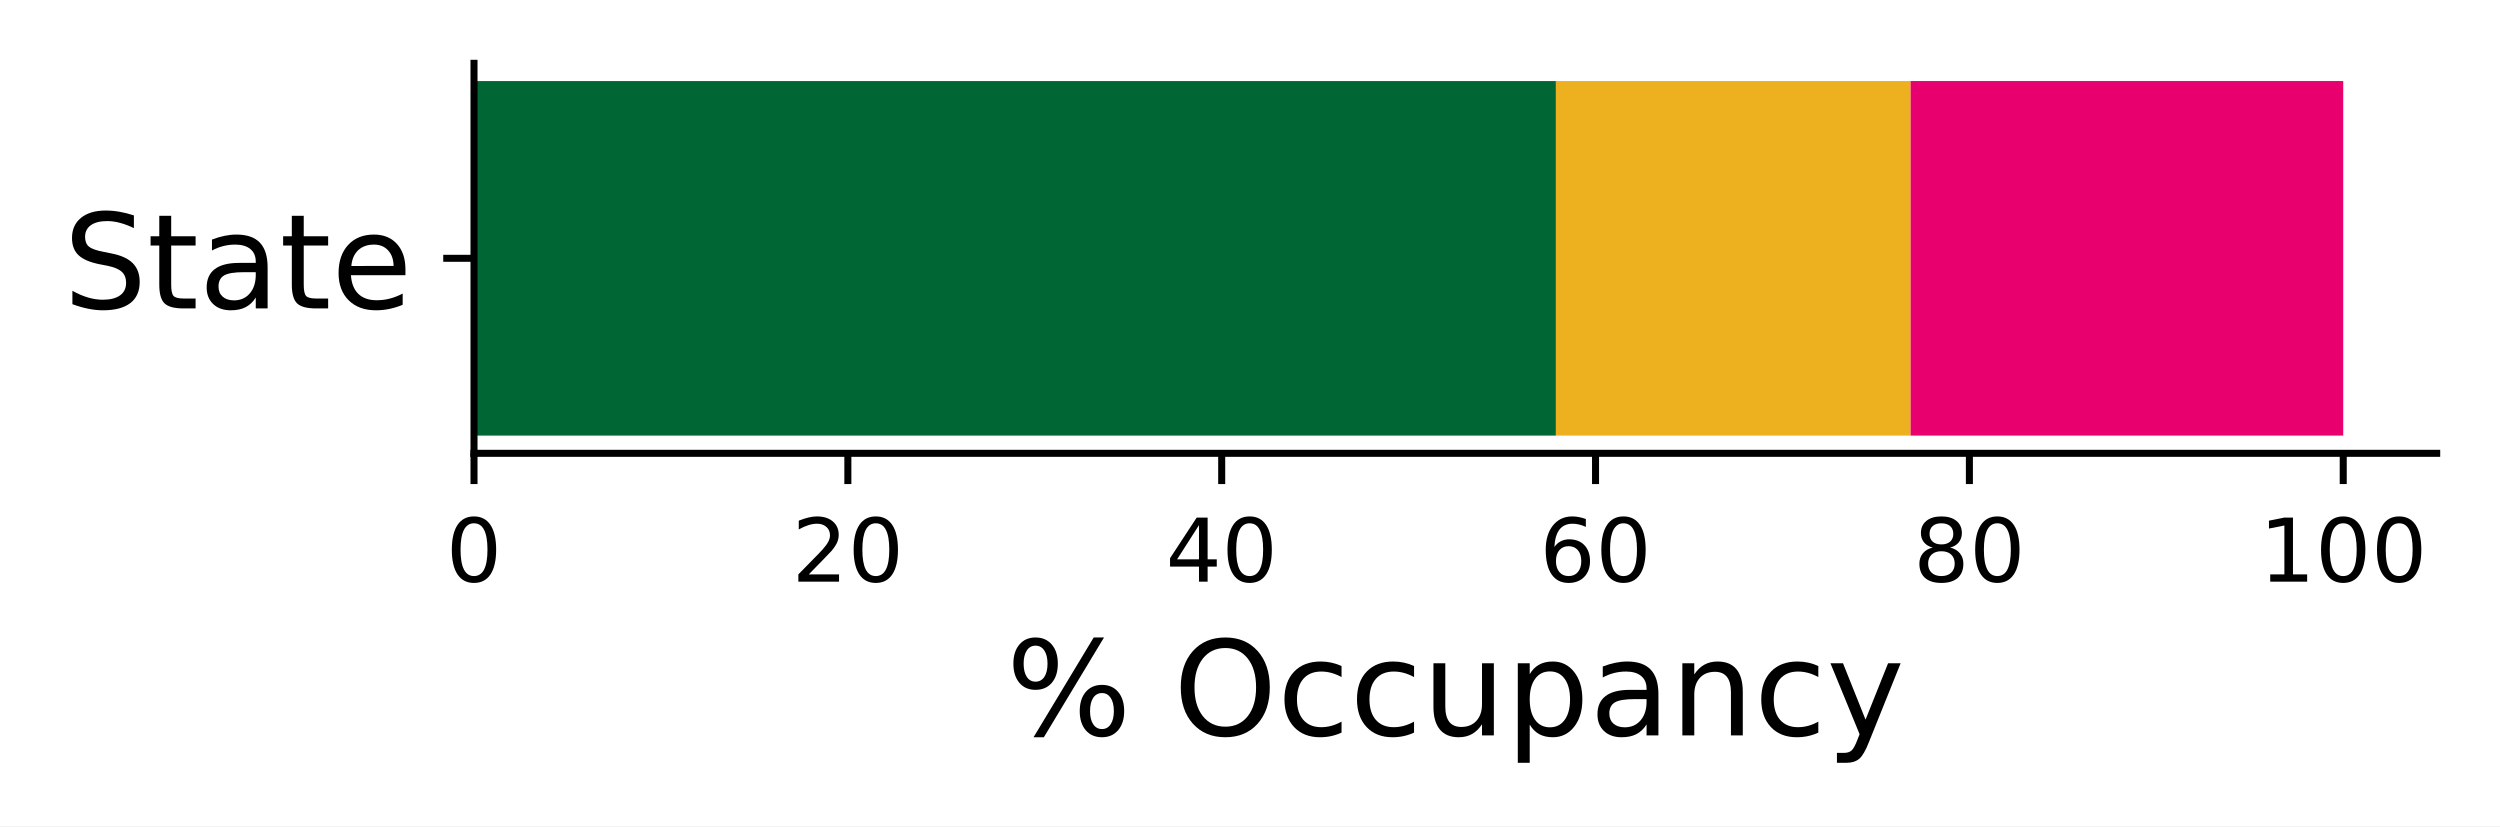
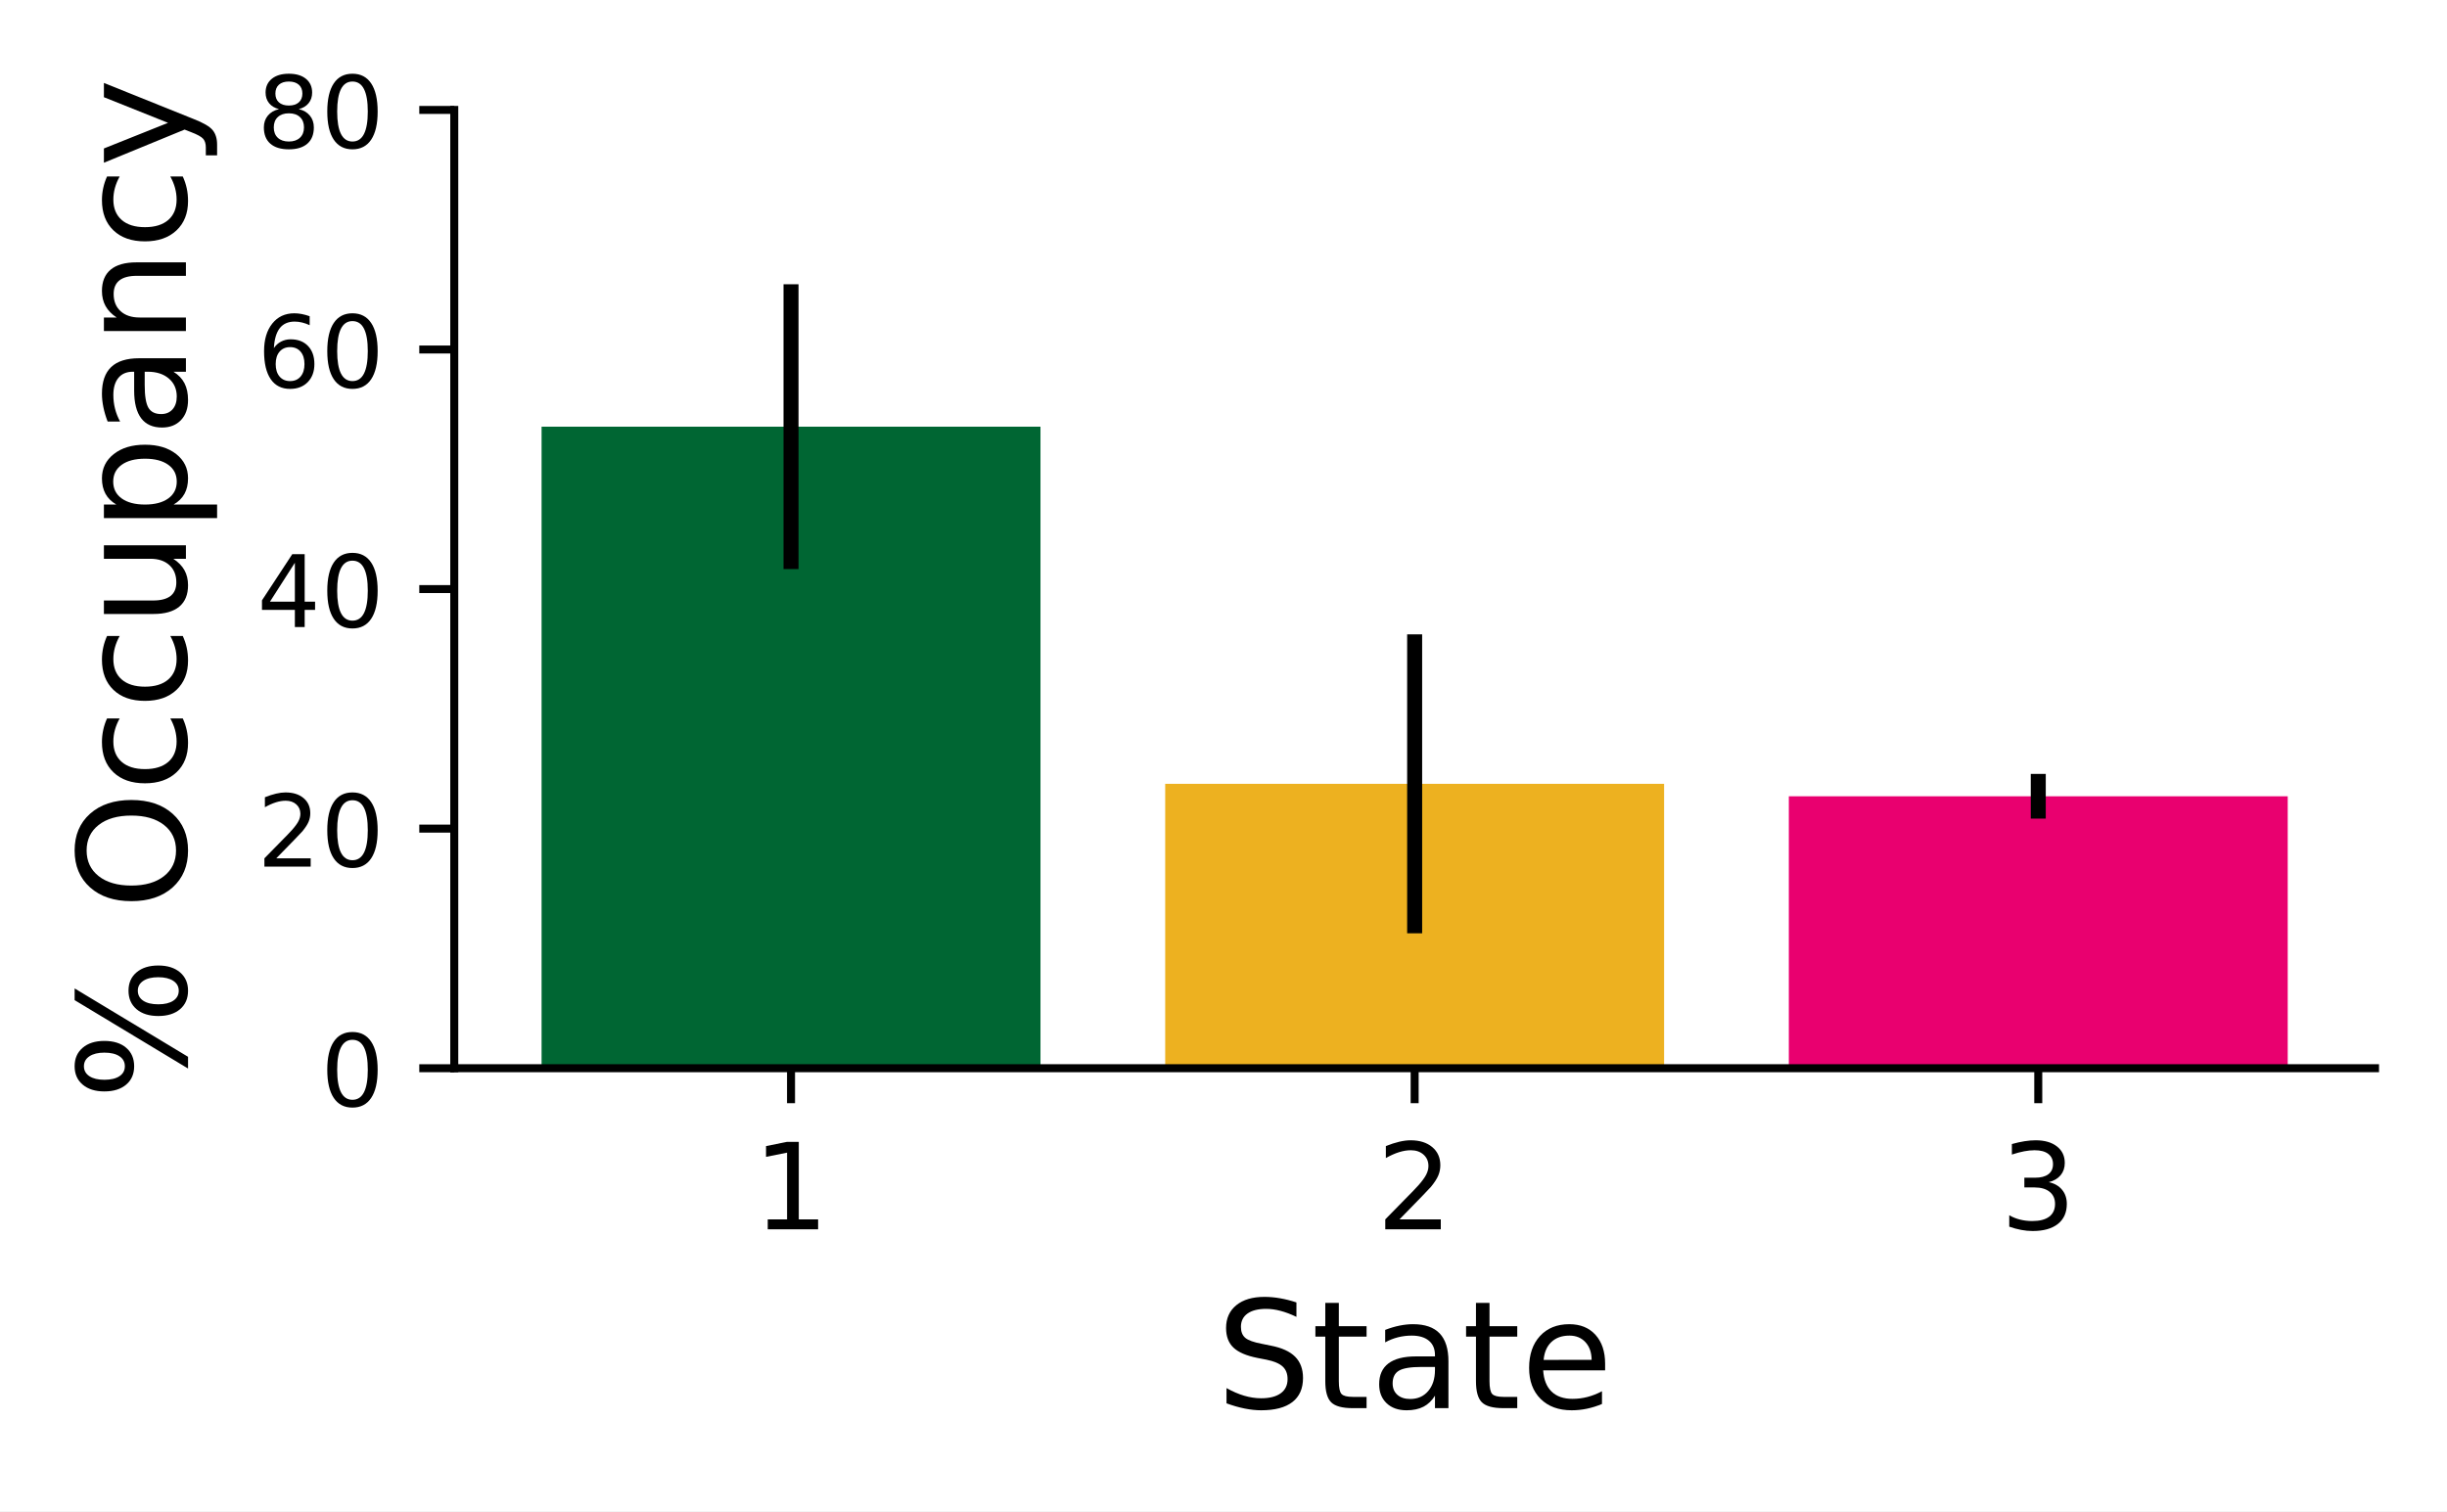
- <svg xmlns="http://www.w3.org/2000/svg" xmlns:xlink="http://www.w3.org/1999/xlink" width="284.305pt" height="93.947pt" viewBox="0 0 284.305 93.947" version="1.1">
+ <svg xmlns="http://www.w3.org/2000/svg" xmlns:xlink="http://www.w3.org/1999/xlink" width="244.783pt" height="151.205pt" viewBox="0 0 244.783 151.205" version="1.1">
  <defs>
    <style type="text/css">*{stroke-linejoin: round; stroke-linecap: butt}</style>
  </defs>
  <g id="figure_1">
    <g id="patch_1">
-       <path d="M 0 93.947  L 284.305 93.947  L 284.305 0  L 0 0  z " style="fill: #ffffff" />
+       <path d="M 0 151.205  L 244.783 151.205  L 244.783 0  L 0 0  z " style="fill: #ffffff" />
    </g>
    <g id="axes_1">
      <g id="patch_2">
-         <path d="M 53.905 51.552  L 277.105 51.552  L 277.105 7.2  L 53.905 7.2  z " style="fill: #ffffff" />
+         <path d="M 45.442 106.874  L 237.583 106.874  L 237.583 10.999  L 45.442 10.999  z " style="fill: #ffffff" />
      </g>
      <g id="patch_3">
-         <path d="M 53.905 49.536  L 176.941 49.536  L 176.941 9.216  L 53.905 9.216  z " clip-path="url(#pa9bc44294e)" style="fill: #006633" />
+         <path d="M 54.176 106.874  L 104.083 106.874  L 104.083 42.687  L 54.176 42.687  z " clip-path="url(#pb704e54bcd)" style="fill: #006633" />
      </g>
      <g id="patch_4">
-         <path d="M 176.941 49.536  L 217.277 49.536  L 217.277 9.216  L 176.941 9.216  z " clip-path="url(#pa9bc44294e)" style="fill: #edb120" />
+         <path d="M 116.559 106.874  L 166.466 106.874  L 166.466 78.424  L 116.559 78.424  z " clip-path="url(#pb704e54bcd)" style="fill: #edb120" />
      </g>
      <g id="patch_5">
-         <path d="M 217.277 49.536  L 266.477 49.536  L 266.477 9.216  L 217.277 9.216  z " clip-path="url(#pa9bc44294e)" style="fill: #e9006f" />
+         <path d="M 178.943 106.874  L 228.85 106.874  L 228.85 79.668  L 178.943 79.668  z " clip-path="url(#pb704e54bcd)" style="fill: #e9006f" />
      </g>
      <g id="matplotlib.axis_1">
        <g id="xtick_1">
          <g id="line2d_1">
            <defs>
-               <path id="m089b0dbd4f" d="M 0 0  L 0 3.5  " style="stroke: #000000; stroke-width: 0.8" />
-             </defs>
-             <g>
-               <use xlink:href="#m089b0dbd4f" x="53.905" y="51.552" style="stroke: #000000; stroke-width: 0.8" />
+               <path id="m3ba4b4e1fb" d="M 0 0  L 0 3.5  " style="stroke: #000000; stroke-width: 0.8" />
+             </defs>
+             <g>
+               <use xlink:href="#m3ba4b4e1fb" x="79.129" y="106.874" style="stroke: #000000; stroke-width: 0.8" />
            </g>
          </g>
          <g id="text_1">
-             <g transform="translate(50.72422 66.15044) scale(0.1 -0.1)">
-               <defs>
-                 <path id="DejaVuSans-30" d="M 2034 4250  Q 1547 4250 1301 3770  Q 1056 3291 1056 2328  Q 1056 1369 1301 889  Q 1547 409 2034 409  Q 2525 409 2770 889  Q 3016 1369 3016 2328  Q 3016 3291 2770 3770  Q 2525 4250 2034 4250  z M 2034 4750  Q 2819 4750 3233 4129  Q 3647 3509 3647 2328  Q 3647 1150 3233 529  Q 2819 -91 2034 -91  Q 1250 -91 836 529  Q 422 1150 422 2328  Q 422 3509 836 4129  Q 1250 4750 2034 4750  z " transform="scale(0.015625)" />
-               </defs>
-               <use xlink:href="#DejaVuSans-30" />
+             <g transform="translate(75.31179 122.9923) scale(0.12 -0.12)">
+               <defs>
+                 <path id="DejaVuSans-31" d="M 794 531  L 1825 531  L 1825 4091  L 703 3866  L 703 4441  L 1819 4666  L 2450 4666  L 2450 531  L 3481 531  L 3481 0  L 794 0  L 794 531  z " transform="scale(0.015625)" />
+               </defs>
+               <use xlink:href="#DejaVuSans-31" />
            </g>
          </g>
        </g>
        <g id="xtick_2">
          <g id="line2d_2">
            <g>
-               <use xlink:href="#m089b0dbd4f" x="96.42" y="51.552" style="stroke: #000000; stroke-width: 0.8" />
+               <use xlink:href="#m3ba4b4e1fb" x="141.513" y="106.874" style="stroke: #000000; stroke-width: 0.8" />
            </g>
          </g>
          <g id="text_2">
-             <g transform="translate(90.05725 66.15044) scale(0.1 -0.1)">
+             <g transform="translate(137.6953 122.9923) scale(0.12 -0.12)">
              <defs>
                <path id="DejaVuSans-32" d="M 1228 531  L 3431 531  L 3431 0  L 469 0  L 469 531  Q 828 903 1448 1529  Q 2069 2156 2228 2338  Q 2531 2678 2651 2914  Q 2772 3150 2772 3378  Q 2772 3750 2511 3984  Q 2250 4219 1831 4219  Q 1534 4219 1204 4116  Q 875 4013 500 3803  L 500 4441  Q 881 4594 1212 4672  Q 1544 4750 1819 4750  Q 2544 4750 2975 4387  Q 3406 4025 3406 3419  Q 3406 3131 3298 2873  Q 3191 2616 2906 2266  Q 2828 2175 2409 1742  Q 1991 1309 1228 531  z " transform="scale(0.015625)" />
              </defs>
              <use xlink:href="#DejaVuSans-32" />
-               <use xlink:href="#DejaVuSans-30" x="63.623" />
            </g>
          </g>
        </g>
        <g id="xtick_3">
          <g id="line2d_3">
            <g>
-               <use xlink:href="#m089b0dbd4f" x="138.934" y="51.552" style="stroke: #000000; stroke-width: 0.8" />
+               <use xlink:href="#m3ba4b4e1fb" x="203.896" y="106.874" style="stroke: #000000; stroke-width: 0.8" />
            </g>
          </g>
          <g id="text_3">
-             <g transform="translate(132.5715 66.15044) scale(0.1 -0.1)">
+             <g transform="translate(200.0788 122.9923) scale(0.12 -0.12)">
+               <defs>
+                 <path id="DejaVuSans-33" d="M 2597 2516  Q 3050 2419 3304 2112  Q 3559 1806 3559 1356  Q 3559 666 3084 287  Q 2609 -91 1734 -91  Q 1441 -91 1130 -33  Q 819 25 488 141  L 488 750  Q 750 597 1062 519  Q 1375 441 1716 441  Q 2309 441 2620 675  Q 2931 909 2931 1356  Q 2931 1769 2642 2001  Q 2353 2234 1838 2234  L 1294 2234  L 1294 2753  L 1863 2753  Q 2328 2753 2575 2939  Q 2822 3125 2822 3475  Q 2822 3834 2567 4026  Q 2313 4219 1838 4219  Q 1578 4219 1281 4162  Q 984 4106 628 3988  L 628 4550  Q 988 4650 1302 4700  Q 1616 4750 1894 4750  Q 2613 4750 3031 4423  Q 3450 4097 3450 3541  Q 3450 3153 3228 2886  Q 3006 2619 2597 2516  z " transform="scale(0.015625)" />
+               </defs>
+               <use xlink:href="#DejaVuSans-33" />
+             </g>
+           </g>
+         </g>
+         <g id="text_4">
+           <g transform="translate(121.6601 140.8856) scale(0.15 -0.15)">
+             <defs>
+               <path id="DejaVuSans-53" d="M 3425 4513  L 3425 3897  Q 3066 4069 2747 4153  Q 2428 4238 2131 4238  Q 1616 4238 1336 4038  Q 1056 3838 1056 3469  Q 1056 3159 1242 3001  Q 1428 2844 1947 2747  L 2328 2669  Q 3034 2534 3370 2195  Q 3706 1856 3706 1288  Q 3706 609 3251 259  Q 2797 -91 1919 -91  Q 1588 -91 1214 -16  Q 841 59 441 206  L 441 856  Q 825 641 1194 531  Q 1563 422 1919 422  Q 2459 422 2753 634  Q 3047 847 3047 1241  Q 3047 1584 2836 1778  Q 2625 1972 2144 2069  L 1759 2144  Q 1053 2284 737 2584  Q 422 2884 422 3419  Q 422 4038 858 4394  Q 1294 4750 2059 4750  Q 2388 4750 2728 4690  Q 3069 4631 3425 4513  z " transform="scale(0.015625)" />
+               <path id="DejaVuSans-74" d="M 1172 4494  L 1172 3500  L 2356 3500  L 2356 3053  L 1172 3053  L 1172 1153  Q 1172 725 1289 603  Q 1406 481 1766 481  L 2356 481  L 2356 0  L 1766 0  Q 1100 0 847 248  Q 594 497 594 1153  L 594 3053  L 172 3053  L 172 3500  L 594 3500  L 594 4494  L 1172 4494  z " transform="scale(0.015625)" />
+               <path id="DejaVuSans-61" d="M 2194 1759  Q 1497 1759 1228 1600  Q 959 1441 959 1056  Q 959 750 1161 570  Q 1363 391 1709 391  Q 2188 391 2477 730  Q 2766 1069 2766 1631  L 2766 1759  L 2194 1759  z M 3341 1997  L 3341 0  L 2766 0  L 2766 531  Q 2569 213 2275 61  Q 1981 -91 1556 -91  Q 1019 -91 701 211  Q 384 513 384 1019  Q 384 1609 779 1909  Q 1175 2209 1959 2209  L 2766 2209  L 2766 2266  Q 2766 2663 2505 2880  Q 2244 3097 1772 3097  Q 1472 3097 1187 3025  Q 903 2953 641 2809  L 641 3341  Q 956 3463 1253 3523  Q 1550 3584 1831 3584  Q 2591 3584 2966 3190  Q 3341 2797 3341 1997  z " transform="scale(0.015625)" />
+               <path id="DejaVuSans-65" d="M 3597 1894  L 3597 1613  L 953 1613  Q 991 1019 1311 708  Q 1631 397 2203 397  Q 2534 397 2845 478  Q 3156 559 3463 722  L 3463 178  Q 3153 47 2828 -22  Q 2503 -91 2169 -91  Q 1331 -91 842 396  Q 353 884 353 1716  Q 353 2575 817 3079  Q 1281 3584 2069 3584  Q 2775 3584 3186 3129  Q 3597 2675 3597 1894  z M 3022 2063  Q 3016 2534 2758 2815  Q 2500 3097 2075 3097  Q 1594 3097 1305 2825  Q 1016 2553 972 2059  L 3022 2063  z " transform="scale(0.015625)" />
+             </defs>
+             <use xlink:href="#DejaVuSans-53" />
+             <use xlink:href="#DejaVuSans-74" x="63.477" />
+             <use xlink:href="#DejaVuSans-61" x="102.686" />
+             <use xlink:href="#DejaVuSans-74" x="163.965" />
+             <use xlink:href="#DejaVuSans-65" x="203.174" />
+           </g>
+         </g>
+       </g>
+       <g id="matplotlib.axis_2">
+         <g id="ytick_1">
+           <g id="line2d_4">
+             <defs>
+               <path id="m643b8b4696" d="M 0 0  L -3.5 0  " style="stroke: #000000; stroke-width: 0.8" />
+             </defs>
+             <g>
+               <use xlink:href="#m643b8b4696" x="45.442" y="106.874" style="stroke: #000000; stroke-width: 0.8" />
+             </g>
+           </g>
+           <g id="text_5">
+             <g transform="translate(32.07969 110.6734) scale(0.1 -0.1)">
+               <defs>
+                 <path id="DejaVuSans-30" d="M 2034 4250  Q 1547 4250 1301 3770  Q 1056 3291 1056 2328  Q 1056 1369 1301 889  Q 1547 409 2034 409  Q 2525 409 2770 889  Q 3016 1369 3016 2328  Q 3016 3291 2770 3770  Q 2525 4250 2034 4250  z M 2034 4750  Q 2819 4750 3233 4129  Q 3647 3509 3647 2328  Q 3647 1150 3233 529  Q 2819 -91 2034 -91  Q 1250 -91 836 529  Q 422 1150 422 2328  Q 422 3509 836 4129  Q 1250 4750 2034 4750  z " transform="scale(0.015625)" />
+               </defs>
+               <use xlink:href="#DejaVuSans-30" />
+             </g>
+           </g>
+         </g>
+         <g id="ytick_2">
+           <g id="line2d_5">
+             <g>
+               <use xlink:href="#m643b8b4696" x="45.442" y="82.905" style="stroke: #000000; stroke-width: 0.8" />
+             </g>
+           </g>
+           <g id="text_6">
+             <g transform="translate(25.71719 86.70469) scale(0.1 -0.1)">
+               <use xlink:href="#DejaVuSans-32" />
+               <use xlink:href="#DejaVuSans-30" x="63.623" />
+             </g>
+           </g>
+         </g>
+         <g id="ytick_3">
+           <g id="line2d_6">
+             <g>
+               <use xlink:href="#m643b8b4696" x="45.442" y="58.937" style="stroke: #000000; stroke-width: 0.8" />
+             </g>
+           </g>
+           <g id="text_7">
+             <g transform="translate(25.71719 62.73594) scale(0.1 -0.1)">
              <defs>
                <path id="DejaVuSans-34" d="M 2419 4116  L 825 1625  L 2419 1625  L 2419 4116  z M 2253 4666  L 3047 4666  L 3047 1625  L 3713 1625  L 3713 1100  L 3047 1100  L 3047 0  L 2419 0  L 2419 1100  L 313 1100  L 313 1709  L 2253 4666  z " transform="scale(0.015625)" />
              </defs>
              <use xlink:href="#DejaVuSans-34" />
              <use xlink:href="#DejaVuSans-30" x="63.623" />
            </g>
          </g>
        </g>
-         <g id="xtick_4">
-           <g id="line2d_4">
-             <g>
-               <use xlink:href="#m089b0dbd4f" x="181.448" y="51.552" style="stroke: #000000; stroke-width: 0.8" />
-             </g>
-           </g>
-           <g id="text_4">
-             <g transform="translate(175.0858 66.15044) scale(0.1 -0.1)">
+         <g id="ytick_4">
+           <g id="line2d_7">
+             <g>
+               <use xlink:href="#m643b8b4696" x="45.442" y="34.968" style="stroke: #000000; stroke-width: 0.8" />
+             </g>
+           </g>
+           <g id="text_8">
+             <g transform="translate(25.71719 38.76719) scale(0.1 -0.1)">
              <defs>
                <path id="DejaVuSans-36" d="M 2113 2584  Q 1688 2584 1439 2293  Q 1191 2003 1191 1497  Q 1191 994 1439 701  Q 1688 409 2113 409  Q 2538 409 2786 701  Q 3034 994 3034 1497  Q 3034 2003 2786 2293  Q 2538 2584 2113 2584  z M 3366 4563  L 3366 3988  Q 3128 4100 2886 4159  Q 2644 4219 2406 4219  Q 1781 4219 1451 3797  Q 1122 3375 1075 2522  Q 1259 2794 1537 2939  Q 1816 3084 2150 3084  Q 2853 3084 3261 2657  Q 3669 2231 3669 1497  Q 3669 778 3244 343  Q 2819 -91 2113 -91  Q 1303 -91 875 529  Q 447 1150 447 2328  Q 447 3434 972 4092  Q 1497 4750 2381 4750  Q 2619 4750 2861 4703  Q 3103 4656 3366 4563  z " transform="scale(0.015625)" />
              </defs>
              <use xlink:href="#DejaVuSans-36" />
              <use xlink:href="#DejaVuSans-30" x="63.623" />
            </g>
          </g>
        </g>
-         <g id="xtick_5">
-           <g id="line2d_5">
-             <g>
-               <use xlink:href="#m089b0dbd4f" x="223.963" y="51.552" style="stroke: #000000; stroke-width: 0.8" />
-             </g>
-           </g>
-           <g id="text_5">
-             <g transform="translate(217.6001 66.15044) scale(0.1 -0.1)">
+         <g id="ytick_5">
+           <g id="line2d_8">
+             <g>
+               <use xlink:href="#m643b8b4696" x="45.442" y="10.999" style="stroke: #000000; stroke-width: 0.8" />
+             </g>
+           </g>
+           <g id="text_9">
+             <g transform="translate(25.71719 14.79844) scale(0.1 -0.1)">
              <defs>
                <path id="DejaVuSans-38" d="M 2034 2216  Q 1584 2216 1326 1975  Q 1069 1734 1069 1313  Q 1069 891 1326 650  Q 1584 409 2034 409  Q 2484 409 2743 651  Q 3003 894 3003 1313  Q 3003 1734 2745 1975  Q 2488 2216 2034 2216  z M 1403 2484  Q 997 2584 770 2862  Q 544 3141 544 3541  Q 544 4100 942 4425  Q 1341 4750 2034 4750  Q 2731 4750 3128 4425  Q 3525 4100 3525 3541  Q 3525 3141 3298 2862  Q 3072 2584 2669 2484  Q 3125 2378 3379 2068  Q 3634 1759 3634 1313  Q 3634 634 3220 271  Q 2806 -91 2034 -91  Q 1263 -91 848 271  Q 434 634 434 1313  Q 434 1759 690 2068  Q 947 2378 1403 2484  z M 1172 3481  Q 1172 3119 1398 2916  Q 1625 2713 2034 2713  Q 2441 2713 2670 2916  Q 2900 3119 2900 3481  Q 2900 3844 2670 4047  Q 2441 4250 2034 4250  Q 1625 4250 1398 4047  Q 1172 3844 1172 3481  z " transform="scale(0.015625)" />
              </defs>
              <use xlink:href="#DejaVuSans-38" />
              <use xlink:href="#DejaVuSans-30" x="63.623" />
            </g>
          </g>
        </g>
-         <g id="xtick_6">
-           <g id="line2d_6">
-             <g>
-               <use xlink:href="#m089b0dbd4f" x="266.477" y="51.552" style="stroke: #000000; stroke-width: 0.8" />
-             </g>
-           </g>
-           <g id="text_6">
-             <g transform="translate(256.9331 66.15044) scale(0.1 -0.1)">
-               <defs>
-                 <path id="DejaVuSans-31" d="M 794 531  L 1825 531  L 1825 4091  L 703 3866  L 703 4441  L 1819 4666  L 2450 4666  L 2450 531  L 3481 531  L 3481 0  L 794 0  L 794 531  z " transform="scale(0.015625)" />
-               </defs>
-               <use xlink:href="#DejaVuSans-31" />
-               <use xlink:href="#DejaVuSans-30" x="63.623" />
-               <use xlink:href="#DejaVuSans-30" x="127.246" />
-             </g>
-           </g>
-         </g>
-         <g id="text_7">
-           <g transform="translate(114.4176 83.62778) scale(0.15 -0.15)">
+         <g id="text_10">
+           <g transform="translate(18.59766 110.0246) rotate(-90) scale(0.15 -0.15)">
            <defs>
              <path id="DejaVuSans-25" d="M 4653 2053  Q 4381 2053 4226 1822  Q 4072 1591 4072 1178  Q 4072 772 4226 539  Q 4381 306 4653 306  Q 4919 306 5073 539  Q 5228 772 5228 1178  Q 5228 1588 5073 1820  Q 4919 2053 4653 2053  z M 4653 2450  Q 5147 2450 5437 2106  Q 5728 1763 5728 1178  Q 5728 594 5436 251  Q 5144 -91 4653 -91  Q 4153 -91 3862 251  Q 3572 594 3572 1178  Q 3572 1766 3864 2108  Q 4156 2450 4653 2450  z M 1428 4353  Q 1159 4353 1004 4120  Q 850 3888 850 3481  Q 850 3069 1003 2837  Q 1156 2606 1428 2606  Q 1700 2606 1854 2837  Q 2009 3069 2009 3481  Q 2009 3884 1853 4118  Q 1697 4353 1428 4353  z M 4250 4750  L 4750 4750  L 1831 -91  L 1331 -91  L 4250 4750  z M 1428 4750  Q 1922 4750 2215 4408  Q 2509 4066 2509 3481  Q 2509 2891 2217 2550  Q 1925 2209 1428 2209  Q 931 2209 642 2551  Q 353 2894 353 3481  Q 353 4063 643 4406  Q 934 4750 1428 4750  z " transform="scale(0.015625)" />
              <path id="DejaVuSans-20" transform="scale(0.015625)" />
              <path id="DejaVuSans-4f" d="M 2522 4238  Q 1834 4238 1429 3725  Q 1025 3213 1025 2328  Q 1025 1447 1429 934  Q 1834 422 2522 422  Q 3209 422 3611 934  Q 4013 1447 4013 2328  Q 4013 3213 3611 3725  Q 3209 4238 2522 4238  z M 2522 4750  Q 3503 4750 4090 4092  Q 4678 3434 4678 2328  Q 4678 1225 4090 567  Q 3503 -91 2522 -91  Q 1538 -91 948 565  Q 359 1222 359 2328  Q 359 3434 948 4092  Q 1538 4750 2522 4750  z " transform="scale(0.015625)" />
              <path id="DejaVuSans-63" d="M 3122 3366  L 3122 2828  Q 2878 2963 2633 3030  Q 2388 3097 2138 3097  Q 1578 3097 1268 2742  Q 959 2388 959 1747  Q 959 1106 1268 751  Q 1578 397 2138 397  Q 2388 397 2633 464  Q 2878 531 3122 666  L 3122 134  Q 2881 22 2623 -34  Q 2366 -91 2075 -91  Q 1284 -91 818 406  Q 353 903 353 1747  Q 353 2603 823 3093  Q 1294 3584 2113 3584  Q 2378 3584 2631 3529  Q 2884 3475 3122 3366  z " transform="scale(0.015625)" />
              <path id="DejaVuSans-75" d="M 544 1381  L 544 3500  L 1119 3500  L 1119 1403  Q 1119 906 1312 657  Q 1506 409 1894 409  Q 2359 409 2629 706  Q 2900 1003 2900 1516  L 2900 3500  L 3475 3500  L 3475 0  L 2900 0  L 2900 538  Q 2691 219 2414 64  Q 2138 -91 1772 -91  Q 1169 -91 856 284  Q 544 659 544 1381  z M 1991 3584  L 1991 3584  z " transform="scale(0.015625)" />
              <path id="DejaVuSans-70" d="M 1159 525  L 1159 -1331  L 581 -1331  L 581 3500  L 1159 3500  L 1159 2969  Q 1341 3281 1617 3432  Q 1894 3584 2278 3584  Q 2916 3584 3314 3078  Q 3713 2572 3713 1747  Q 3713 922 3314 415  Q 2916 -91 2278 -91  Q 1894 -91 1617 61  Q 1341 213 1159 525  z M 3116 1747  Q 3116 2381 2855 2742  Q 2594 3103 2138 3103  Q 1681 3103 1420 2742  Q 1159 2381 1159 1747  Q 1159 1113 1420 752  Q 1681 391 2138 391  Q 2594 391 2855 752  Q 3116 1113 3116 1747  z " transform="scale(0.015625)" />
-               <path id="DejaVuSans-61" d="M 2194 1759  Q 1497 1759 1228 1600  Q 959 1441 959 1056  Q 959 750 1161 570  Q 1363 391 1709 391  Q 2188 391 2477 730  Q 2766 1069 2766 1631  L 2766 1759  L 2194 1759  z M 3341 1997  L 3341 0  L 2766 0  L 2766 531  Q 2569 213 2275 61  Q 1981 -91 1556 -91  Q 1019 -91 701 211  Q 384 513 384 1019  Q 384 1609 779 1909  Q 1175 2209 1959 2209  L 2766 2209  L 2766 2266  Q 2766 2663 2505 2880  Q 2244 3097 1772 3097  Q 1472 3097 1187 3025  Q 903 2953 641 2809  L 641 3341  Q 956 3463 1253 3523  Q 1550 3584 1831 3584  Q 2591 3584 2966 3190  Q 3341 2797 3341 1997  z " transform="scale(0.015625)" />
              <path id="DejaVuSans-6e" d="M 3513 2113  L 3513 0  L 2938 0  L 2938 2094  Q 2938 2591 2744 2837  Q 2550 3084 2163 3084  Q 1697 3084 1428 2787  Q 1159 2491 1159 1978  L 1159 0  L 581 0  L 581 3500  L 1159 3500  L 1159 2956  Q 1366 3272 1645 3428  Q 1925 3584 2291 3584  Q 2894 3584 3203 3211  Q 3513 2838 3513 2113  z " transform="scale(0.015625)" />
              <path id="DejaVuSans-79" d="M 2059 -325  Q 1816 -950 1584 -1140  Q 1353 -1331 966 -1331  L 506 -1331  L 506 -850  L 844 -850  Q 1081 -850 1212 -737  Q 1344 -625 1503 -206  L 1606 56  L 191 3500  L 800 3500  L 1894 763  L 2988 3500  L 3597 3500  L 2059 -325  z " transform="scale(0.015625)" />
            </defs>
            <use xlink:href="#DejaVuSans-25" />
            <use xlink:href="#DejaVuSans-20" x="95.02" />
            <use xlink:href="#DejaVuSans-4f" x="126.807" />
            <use xlink:href="#DejaVuSans-63" x="205.518" />
            <use xlink:href="#DejaVuSans-63" x="260.498" />
            <use xlink:href="#DejaVuSans-75" x="315.479" />
            <use xlink:href="#DejaVuSans-70" x="378.857" />
            <use xlink:href="#DejaVuSans-61" x="442.334" />
            <use xlink:href="#DejaVuSans-6e" x="503.613" />
            <use xlink:href="#DejaVuSans-63" x="566.992" />
            <use xlink:href="#DejaVuSans-79" x="621.973" />
          </g>
        </g>
      </g>
-       <g id="matplotlib.axis_2">
-         <g id="ytick_1">
-           <g id="line2d_7">
-             <defs>
-               <path id="m36ce2a10a9" d="M 0 0  L -3.5 0  " style="stroke: #000000; stroke-width: 0.8" />
-             </defs>
-             <g>
-               <use xlink:href="#m36ce2a10a9" x="53.905" y="29.376" style="stroke: #000000; stroke-width: 0.8" />
-             </g>
-           </g>
-           <g id="text_8">
-             <g transform="translate(7.2 35.07483) scale(0.15 -0.15)">
-               <defs>
-                 <path id="DejaVuSans-53" d="M 3425 4513  L 3425 3897  Q 3066 4069 2747 4153  Q 2428 4238 2131 4238  Q 1616 4238 1336 4038  Q 1056 3838 1056 3469  Q 1056 3159 1242 3001  Q 1428 2844 1947 2747  L 2328 2669  Q 3034 2534 3370 2195  Q 3706 1856 3706 1288  Q 3706 609 3251 259  Q 2797 -91 1919 -91  Q 1588 -91 1214 -16  Q 841 59 441 206  L 441 856  Q 825 641 1194 531  Q 1563 422 1919 422  Q 2459 422 2753 634  Q 3047 847 3047 1241  Q 3047 1584 2836 1778  Q 2625 1972 2144 2069  L 1759 2144  Q 1053 2284 737 2584  Q 422 2884 422 3419  Q 422 4038 858 4394  Q 1294 4750 2059 4750  Q 2388 4750 2728 4690  Q 3069 4631 3425 4513  z " transform="scale(0.015625)" />
-                 <path id="DejaVuSans-74" d="M 1172 4494  L 1172 3500  L 2356 3500  L 2356 3053  L 1172 3053  L 1172 1153  Q 1172 725 1289 603  Q 1406 481 1766 481  L 2356 481  L 2356 0  L 1766 0  Q 1100 0 847 248  Q 594 497 594 1153  L 594 3053  L 172 3053  L 172 3500  L 594 3500  L 594 4494  L 1172 4494  z " transform="scale(0.015625)" />
-                 <path id="DejaVuSans-65" d="M 3597 1894  L 3597 1613  L 953 1613  Q 991 1019 1311 708  Q 1631 397 2203 397  Q 2534 397 2845 478  Q 3156 559 3463 722  L 3463 178  Q 3153 47 2828 -22  Q 2503 -91 2169 -91  Q 1331 -91 842 396  Q 353 884 353 1716  Q 353 2575 817 3079  Q 1281 3584 2069 3584  Q 2775 3584 3186 3129  Q 3597 2675 3597 1894  z M 3022 2063  Q 3016 2534 2758 2815  Q 2500 3097 2075 3097  Q 1594 3097 1305 2825  Q 1016 2553 972 2059  L 3022 2063  z " transform="scale(0.015625)" />
-               </defs>
-               <use xlink:href="#DejaVuSans-53" />
-               <use xlink:href="#DejaVuSans-74" x="63.477" />
-               <use xlink:href="#DejaVuSans-61" x="102.686" />
-               <use xlink:href="#DejaVuSans-74" x="163.965" />
-               <use xlink:href="#DejaVuSans-65" x="203.174" />
-             </g>
-           </g>
-         </g>
+       <g id="LineCollection_1">
+         <path d="M 79.129 56.935  L 79.129 28.439  " clip-path="url(#pb704e54bcd)" style="fill: none; stroke: #000000; stroke-width: 1.5" />
+       </g>
+       <g id="LineCollection_2">
+         <path d="M 141.513 93.378  L 141.513 63.47  " clip-path="url(#pb704e54bcd)" style="fill: none; stroke: #000000; stroke-width: 1.5" />
+       </g>
+       <g id="LineCollection_3">
+         <path d="M 203.896 81.904  L 203.896 77.432  " clip-path="url(#pb704e54bcd)" style="fill: none; stroke: #000000; stroke-width: 1.5" />
      </g>
      <g id="patch_6">
-         <path d="M 53.905 51.552  L 53.905 7.2  " style="fill: none; stroke: #000000; stroke-width: 0.8; stroke-linejoin: miter; stroke-linecap: square" />
+         <path d="M 45.442 106.874  L 45.442 10.999  " style="fill: none; stroke: #000000; stroke-width: 0.8; stroke-linejoin: miter; stroke-linecap: square" />
      </g>
      <g id="patch_7">
-         <path d="M 53.905 51.552  L 277.105 51.552  " style="fill: none; stroke: #000000; stroke-width: 0.8; stroke-linejoin: miter; stroke-linecap: square" />
+         <path d="M 45.442 106.874  L 237.583 106.874  " style="fill: none; stroke: #000000; stroke-width: 0.8; stroke-linejoin: miter; stroke-linecap: square" />
      </g>
    </g>
  </g>
  <defs>
-     <clipPath id="pa9bc44294e">
-       <rect x="53.905" y="7.2" width="223.2" height="44.352" />
+     <clipPath id="pb704e54bcd">
+       <rect x="45.442" y="10.999" width="192.141" height="95.875" />
    </clipPath>
  </defs>
</svg>
